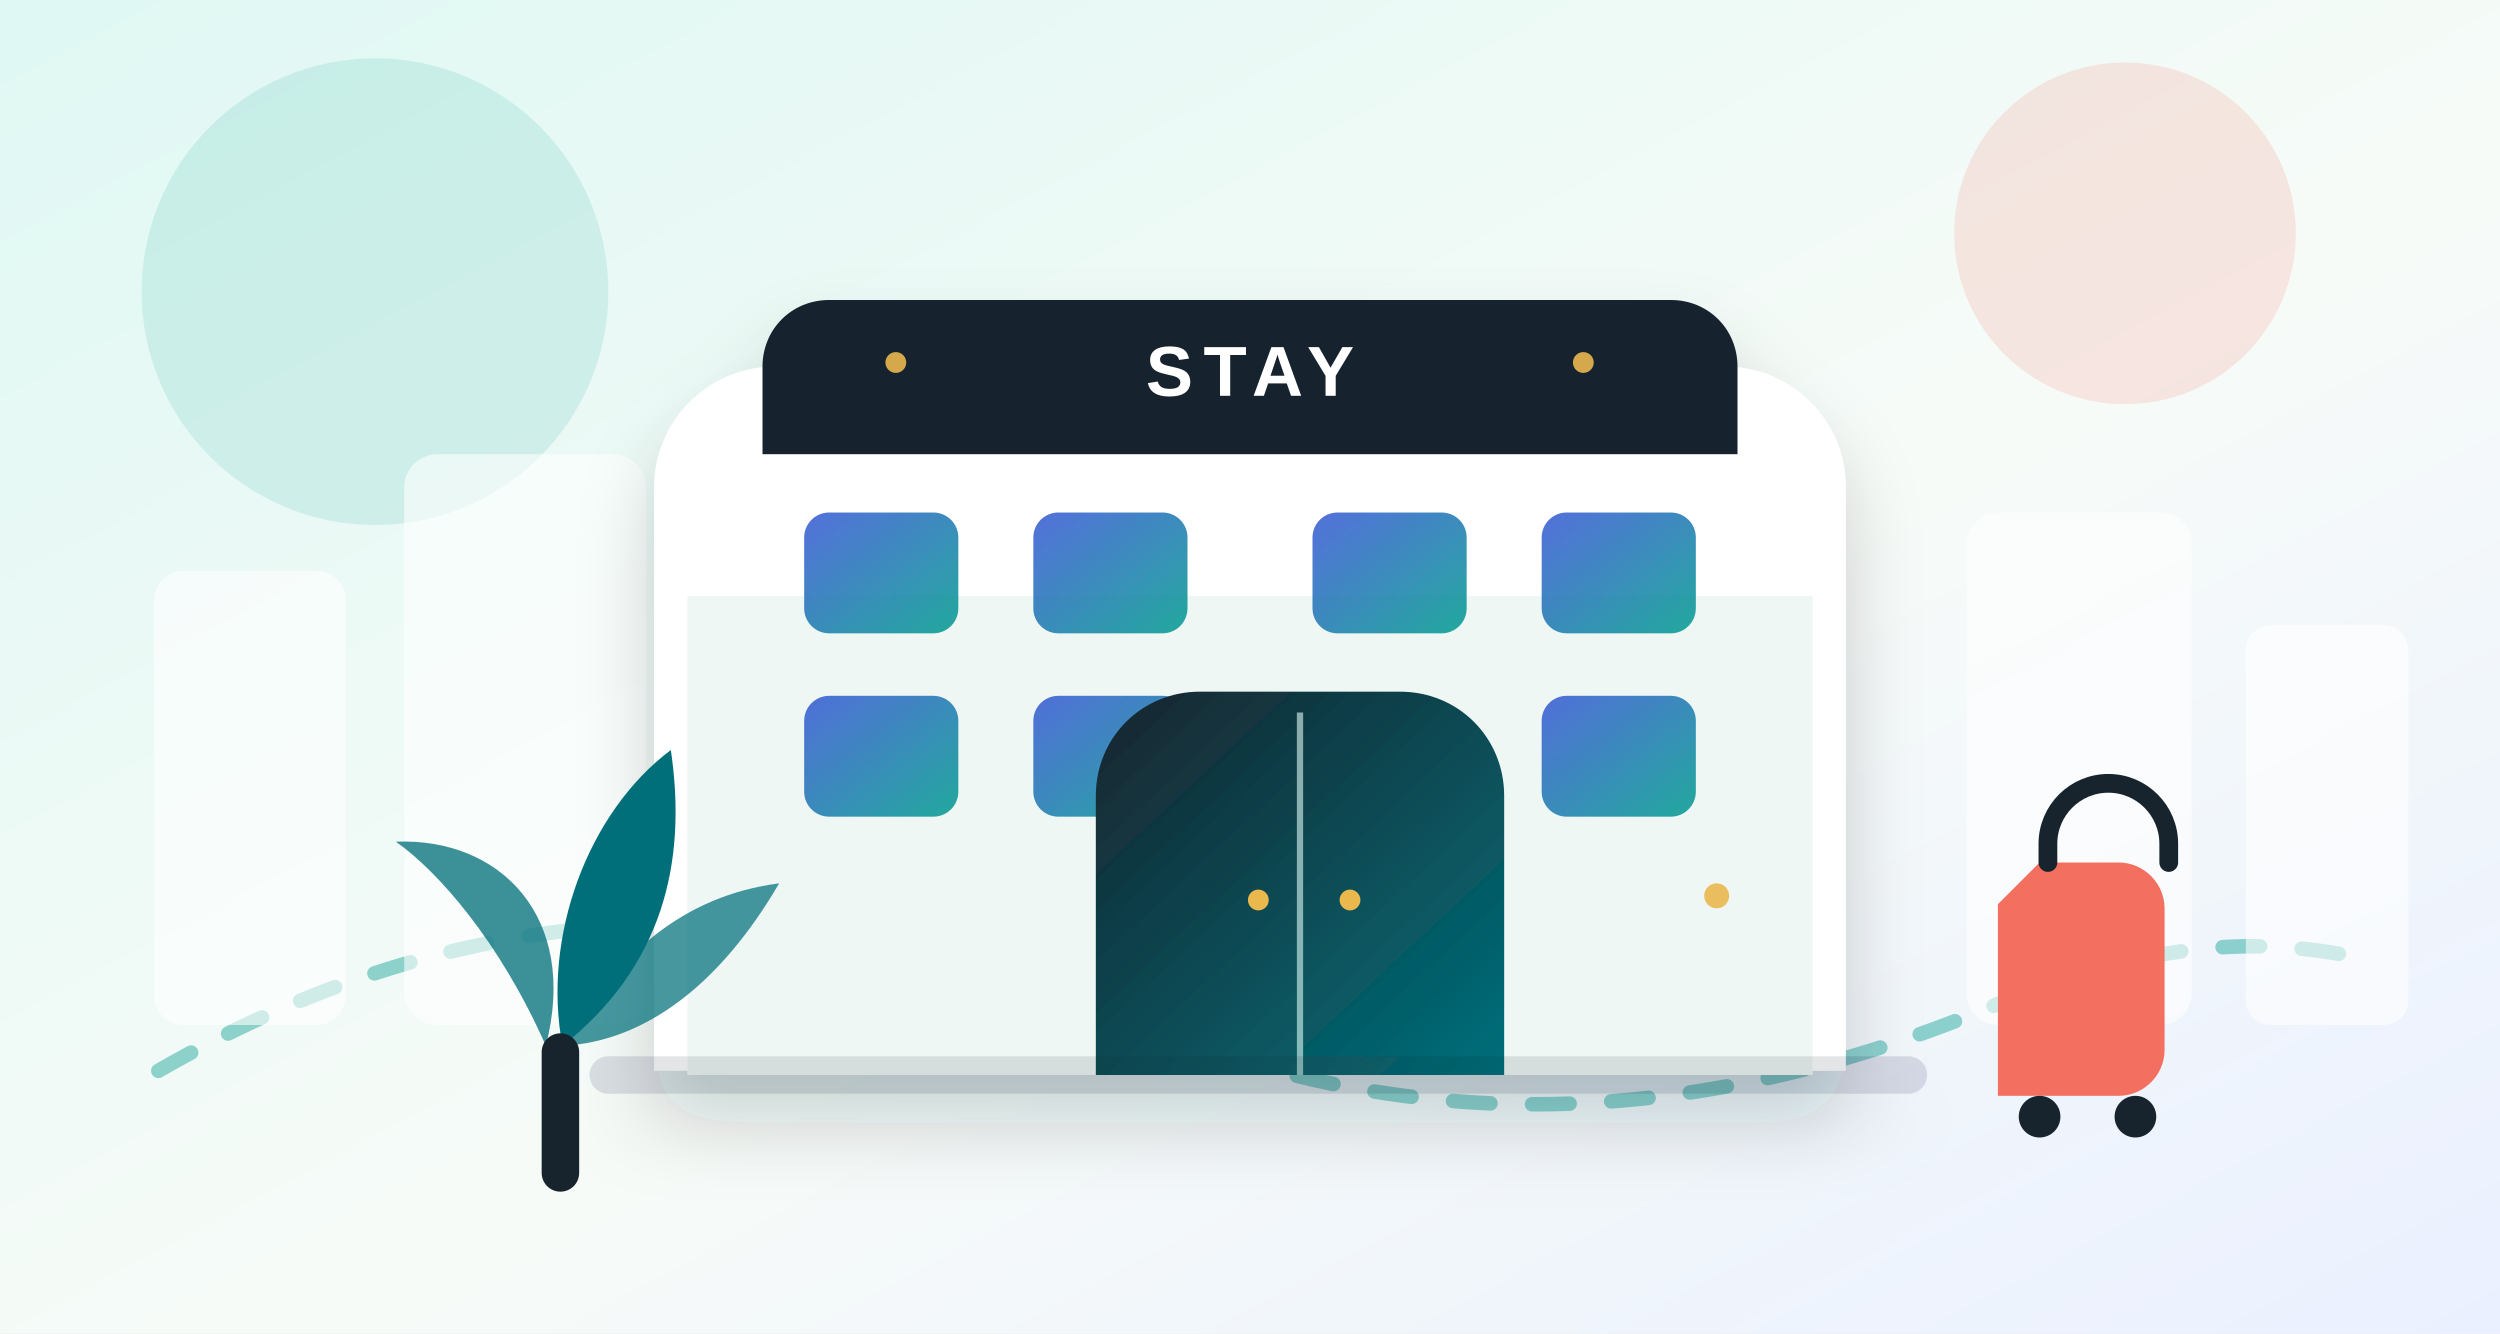
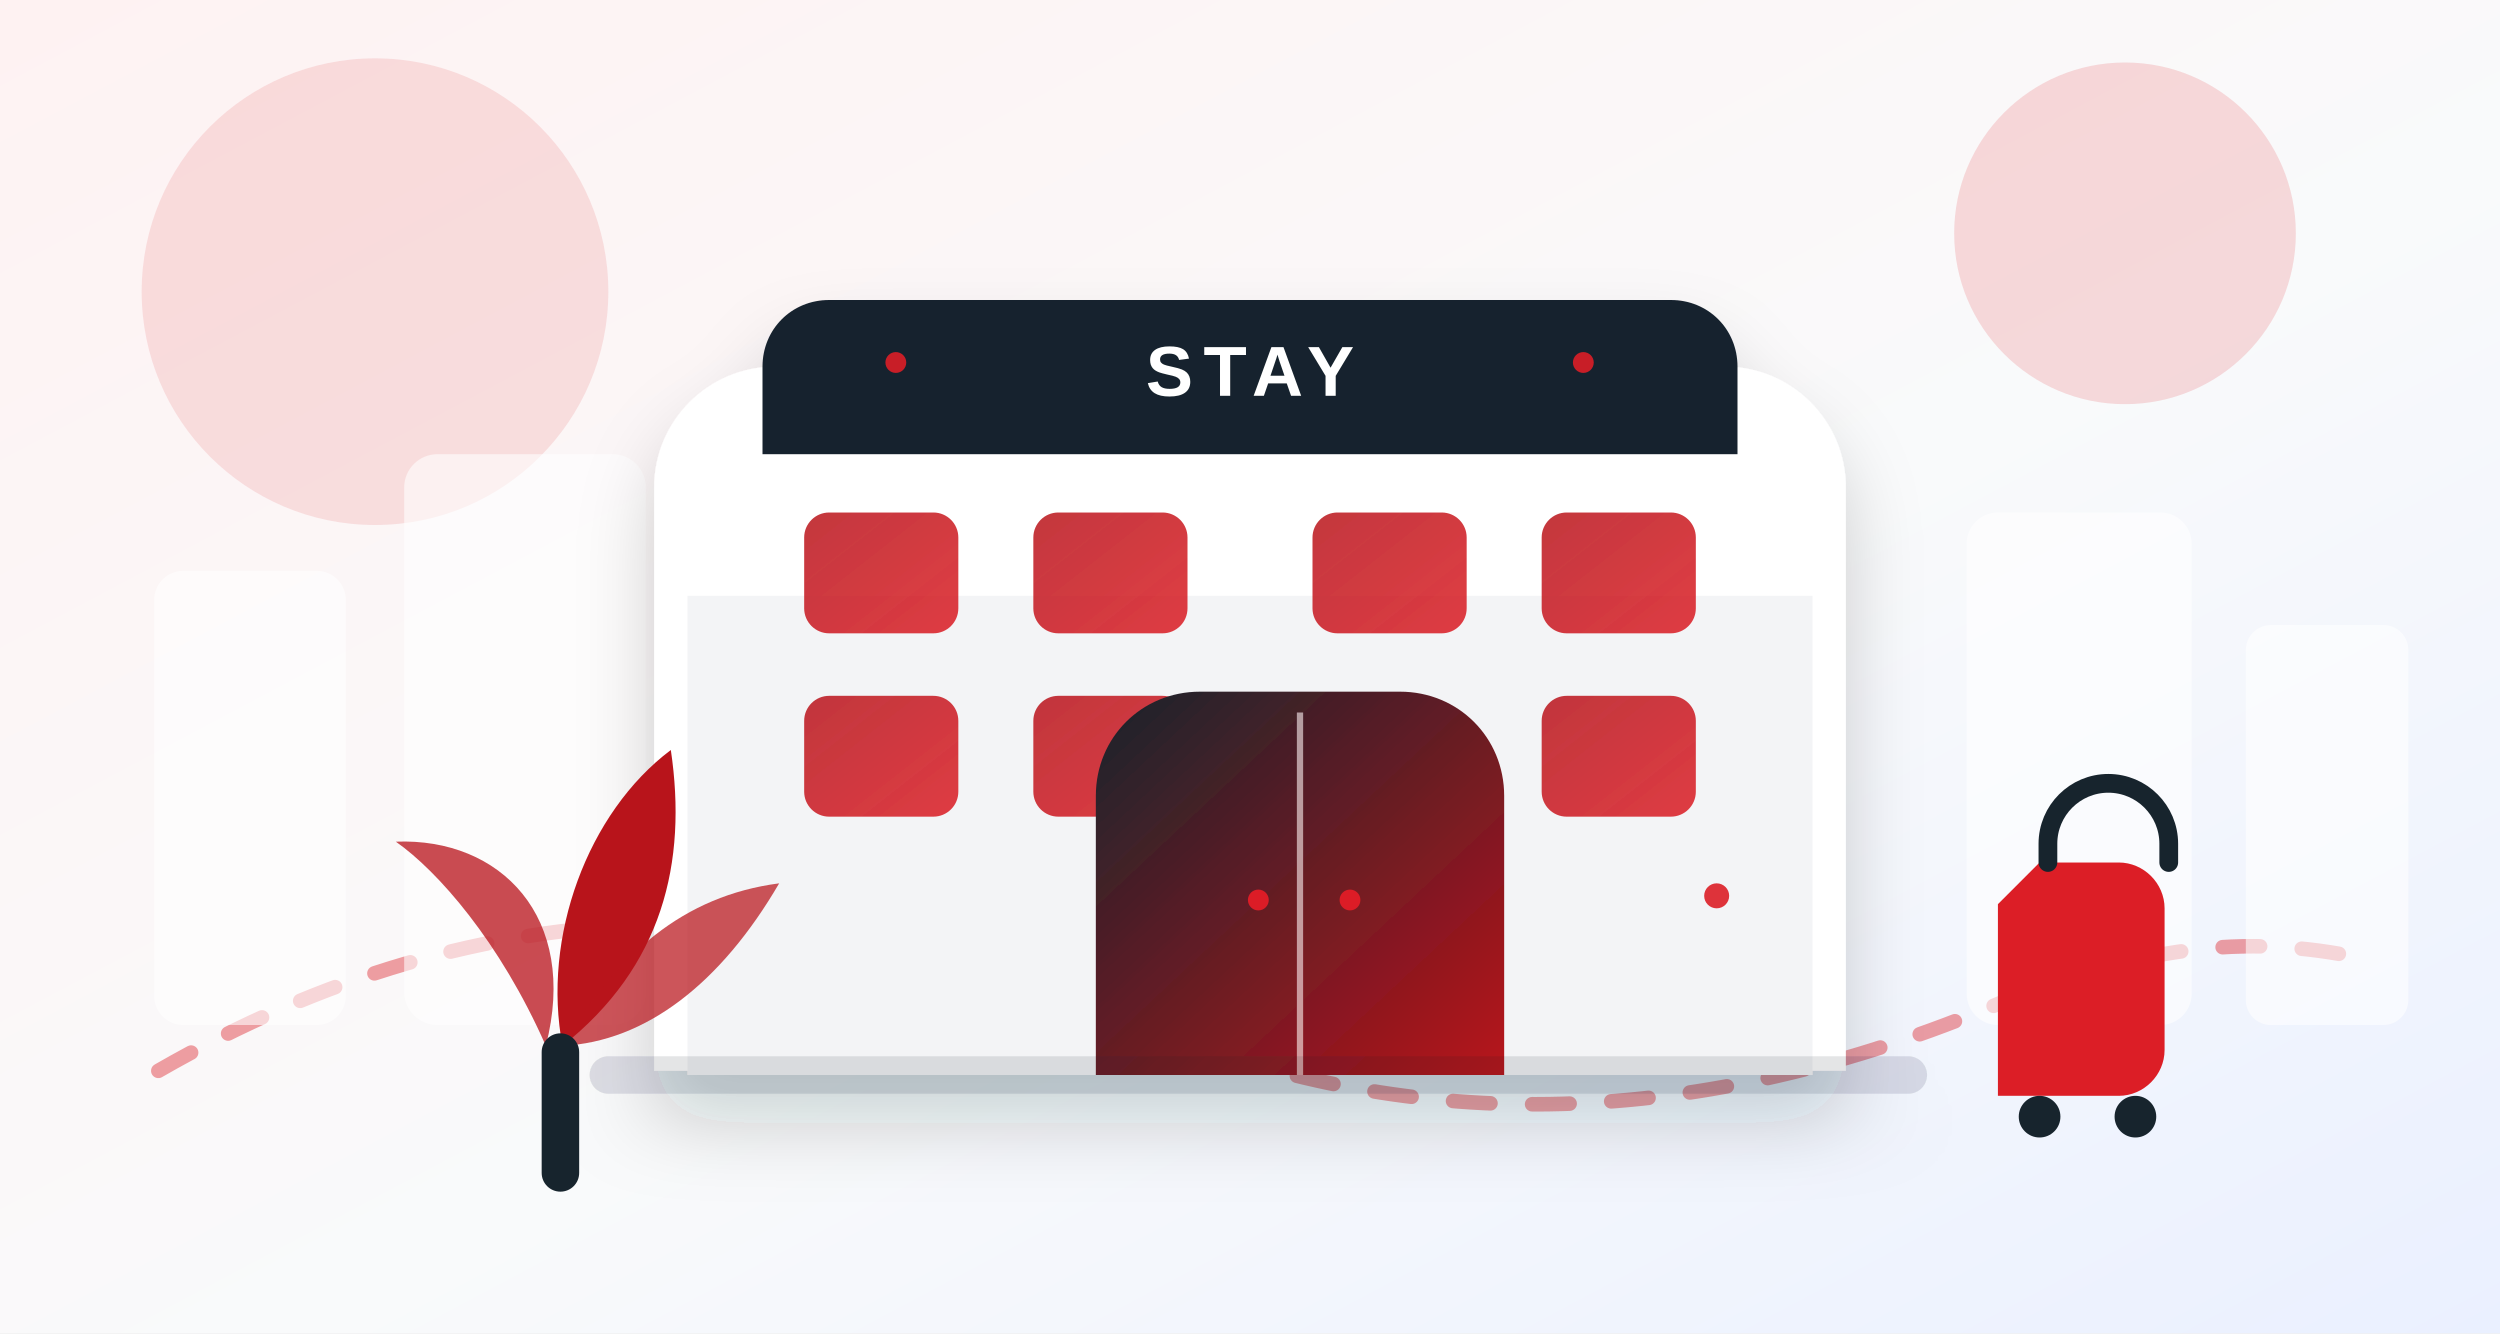
<svg xmlns="http://www.w3.org/2000/svg" viewBox="0 0 1200 640" role="img" aria-labelledby="title desc">
  <defs>
    <linearGradient id="sky" x1="0" y1="0" x2="1" y2="1">
-       <stop offset="0" stop-color="#dff8f3" />
-       <stop offset="0.56" stop-color="#f7fbf8" />
+       <stop offset="0" stop-color="#fef2f2" />
+       <stop offset="0.56" stop-color="#F9FAFB" />
      <stop offset="1" stop-color="#eaf0ff" />
    </linearGradient>
    <linearGradient id="glass" x1="0" y1="0" x2="1" y2="1">
-       <stop offset="0" stop-color="#3656d4" stop-opacity="0.85" />
-       <stop offset="1" stop-color="#009b8f" stop-opacity="0.86" />
+       <stop offset="0" stop-color="#b8141b" stop-opacity="0.85" />
+       <stop offset="1" stop-color="#dc1e26" stop-opacity="0.86" />
    </linearGradient>
    <linearGradient id="door" x1="0" y1="0" x2="1" y2="1">
      <stop offset="0" stop-color="#17242d" />
-       <stop offset="1" stop-color="#006f7a" />
+       <stop offset="1" stop-color="#b8141b" />
    </linearGradient>
    <filter id="shadow" x="-20%" y="-20%" width="140%" height="140%">
      <feDropShadow dx="0" dy="22" stdDeviation="18" flood-color="#0c2e33" flood-opacity="0.18" />
    </filter>
  </defs>
  <rect width="1200" height="640" fill="url(#sky)" />
-   <circle cx="1020" cy="112" r="82" fill="#f36f5f" opacity="0.16" />
-   <circle cx="180" cy="140" r="112" fill="#009b8f" opacity="0.12" />
-   <path d="M76 514C236 422 390 426 548 492c126 52 260 52 406-8 72-30 124-36 180-24" fill="none" stroke="#009b8f" stroke-width="7" stroke-linecap="round" stroke-dasharray="18 20" opacity="0.42" />
+   <circle cx="1020" cy="112" r="82" fill="#dc1e26" opacity="0.16" />
+   <circle cx="180" cy="140" r="112" fill="#dc1e26" opacity="0.12" />
+   <path d="M76 514C236 422 390 426 548 492c126 52 260 52 406-8 72-30 124-36 180-24" fill="none" stroke="#dc1e26" stroke-width="7" stroke-linecap="round" stroke-dasharray="18 20" opacity="0.42" />
  <g opacity="0.58">
    <rect x="74" y="274" width="92" height="218" rx="14" fill="#ffffff" />
    <rect x="194" y="218" width="116" height="274" rx="16" fill="#ffffff" />
    <rect x="944" y="246" width="108" height="246" rx="15" fill="#ffffff" />
    <rect x="1078" y="300" width="78" height="192" rx="12" fill="#ffffff" />
  </g>
  <g filter="url(#shadow)">
    <path d="M372 176h456c32 0 58 26 58 58v280H314V234c0-32 26-58 58-58Z" fill="#ffffff" />
-     <path d="M330 286h540v230H330z" fill="#eef7f4" />
+     <path d="M330 286h540v230H330z" fill="#F3F4F6" />
    <path d="M398 144h404c18 0 32 14 32 32v42H366v-42c0-18 14-32 32-32Z" fill="#17242d" />
    <text x="600" y="190" text-anchor="middle" fill="#ffffff" font-family="Arial, sans-serif" font-size="34" font-weight="900" letter-spacing="5">STAY</text>
    <g fill="url(#glass)">
      <rect x="386" y="246" width="74" height="58" rx="12" />
      <rect x="496" y="246" width="74" height="58" rx="12" />
      <rect x="630" y="246" width="74" height="58" rx="12" />
      <rect x="740" y="246" width="74" height="58" rx="12" />
      <rect x="386" y="334" width="74" height="58" rx="12" />
      <rect x="496" y="334" width="74" height="58" rx="12" />
      <rect x="740" y="334" width="74" height="58" rx="12" />
    </g>
    <path d="M576 332h96c28 0 50 22 50 50v134H526V382c0-28 22-50 50-50Z" fill="url(#door)" />
-     <path d="M624 342v174" stroke="#dff8f3" stroke-width="3" opacity="0.6" />
-     <circle cx="604" cy="432" r="5" fill="#eab84e" />
-     <circle cx="648" cy="432" r="5" fill="#eab84e" />
+     <path d="M624 342v174" stroke="#fef2f2" stroke-width="3" opacity="0.6" />
+     <circle cx="604" cy="432" r="5" fill="#dc1e26" />
+     <circle cx="648" cy="432" r="5" fill="#dc1e26" />
    <path d="M292 516h624" stroke="#17242d" stroke-width="18" stroke-linecap="round" opacity="0.12" />
  </g>
  <g transform="translate(905 378)">
-     <path d="M54 148h58c12 0 22-10 22-22V58c0-12-10-22-22-22H74l-20 20v90Z" fill="#f36f5f" />
+     <path d="M54 148h58c12 0 22-10 22-22V58c0-12-10-22-22-22H74l-20 20v90Z" fill="#dc1e26" />
    <path d="M78 36v-9c0-16 13-29 29-29s29 13 29 29v9" fill="none" stroke="#17242d" stroke-width="9" stroke-linecap="round" />
    <circle cx="74" cy="158" r="10" fill="#17242d" />
    <circle cx="120" cy="158" r="10" fill="#17242d" />
  </g>
-   <g transform="translate(190 360)" fill="#006f7a">
+   <g transform="translate(190 360)" fill="#b8141b">
    <path d="M80 142c-10-52 12-112 52-142 8 54-4 104-52 142Z" />
    <path d="M72 142C50 92 20 58 0 44c50-2 88 36 72 98Z" opacity="0.76" />
    <path d="M80 142c26-44 58-72 104-78-28 48-64 76-104 78Z" opacity="0.72" />
    <rect x="70" y="136" width="18" height="76" rx="9" fill="#17242d" />
  </g>
-   <g fill="#eab84e" opacity="0.9">
+   <g fill="#dc1e26" opacity="0.9">
    <circle cx="430" cy="174" r="5" />
    <circle cx="760" cy="174" r="5" />
    <circle cx="824" cy="430" r="6" />
  </g>
</svg>
